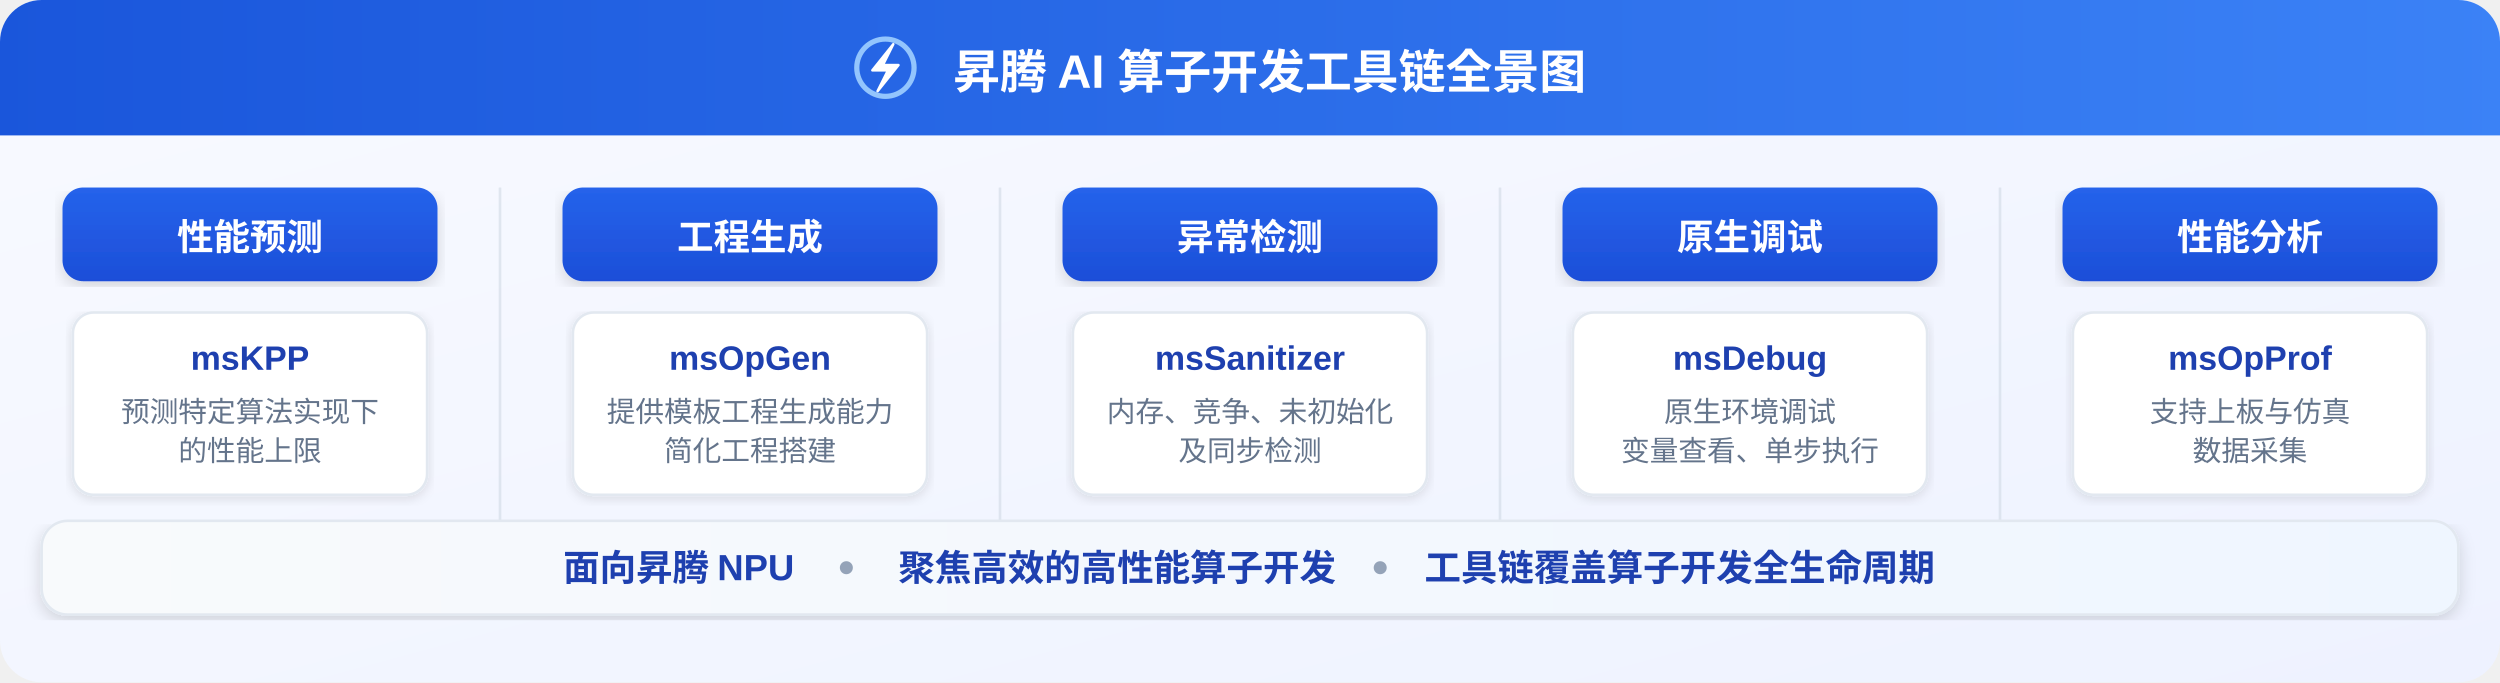
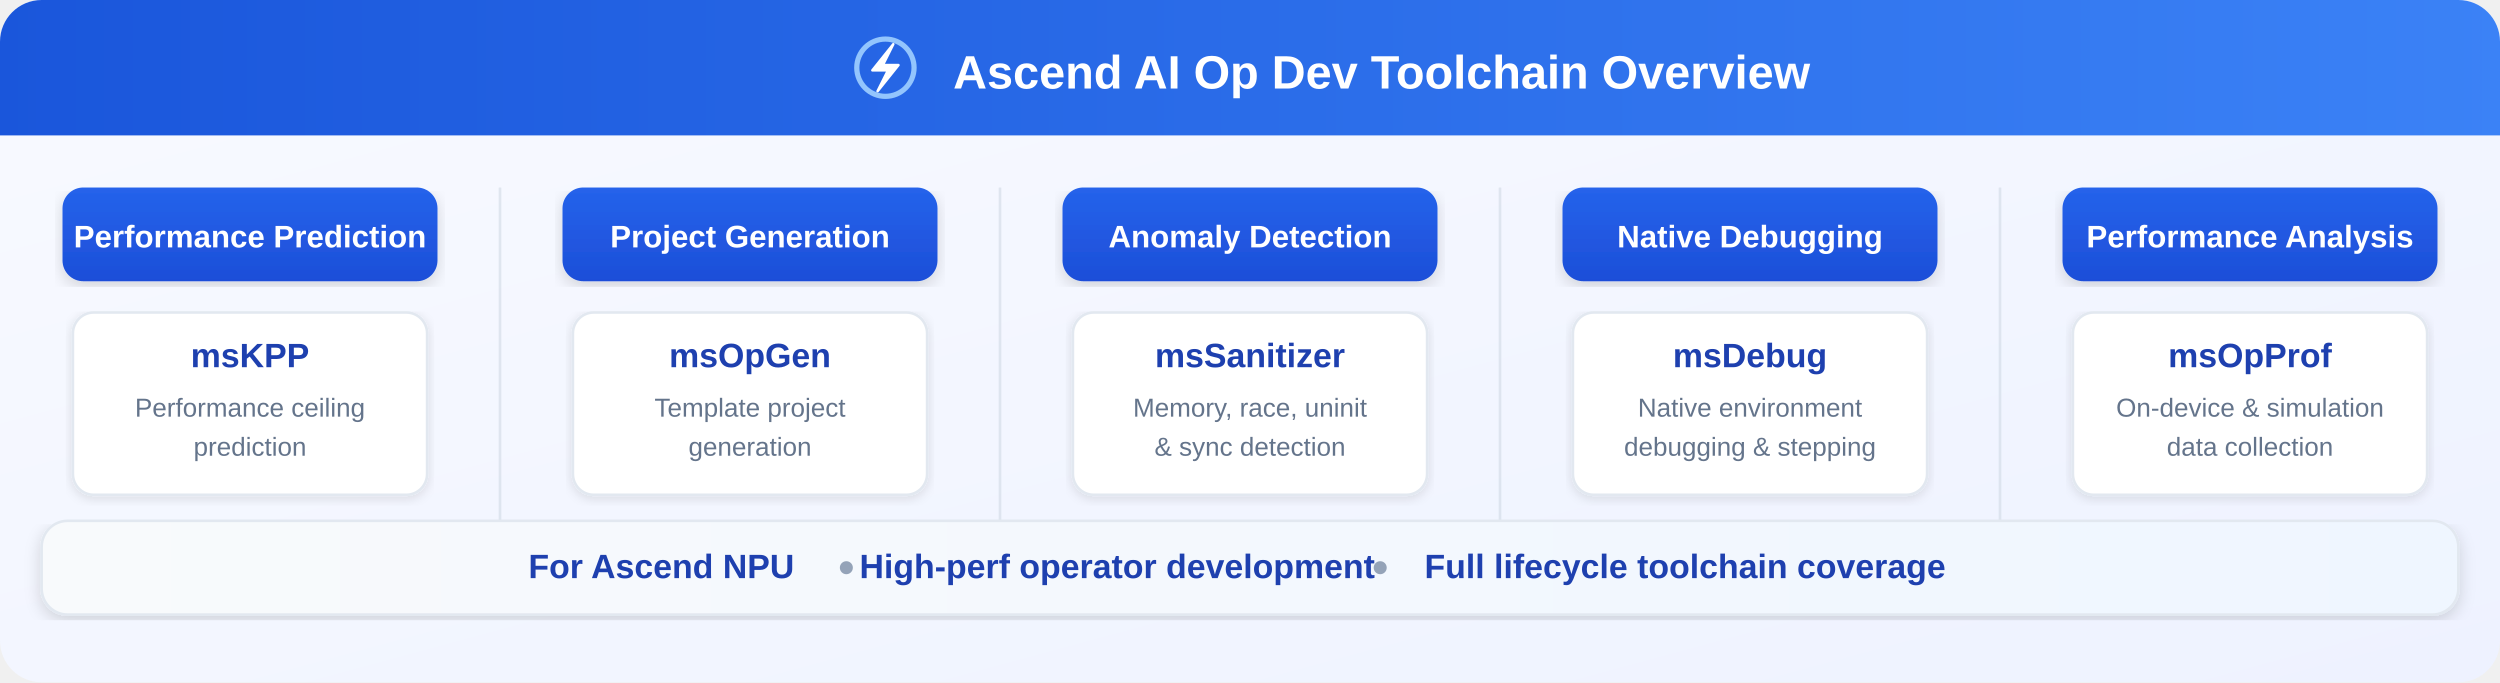
<svg xmlns="http://www.w3.org/2000/svg" viewBox="0 0 960 262" font-family="'Microsoft YaHei','PingFang SC','Helvetica Neue',Arial,sans-serif">
  <defs>
    <linearGradient id="bg" x1="0%" y1="0%" x2="100%" y2="100%">
      <stop offset="0%" style="stop-color:#f8faff;stop-opacity:1" />
      <stop offset="100%" style="stop-color:#eef2ff;stop-opacity:1" />
    </linearGradient>
    <linearGradient id="header" x1="0%" y1="0%" x2="100%" y2="0%">
      <stop offset="0%" style="stop-color:#1a56db" />
      <stop offset="100%" style="stop-color:#3b82f6" />
    </linearGradient>
    <linearGradient id="stage" x1="0%" y1="0%" x2="0%" y2="100%">
      <stop offset="0%" style="stop-color:#2563eb" />
      <stop offset="100%" style="stop-color:#1d4ed8" />
    </linearGradient>
    <linearGradient id="footerBg" x1="0%" y1="0%" x2="100%" y2="0%">
      <stop offset="0%" style="stop-color:#f8fafc" />
      <stop offset="100%" style="stop-color:#eff6ff" />
    </linearGradient>
    <filter id="shadow" x="-2%" y="-2%" width="104%" height="108%">
      <feDropShadow dx="0" dy="2" stdDeviation="3" flood-color="#000" flood-opacity="0.15" />
    </filter>
    <filter id="shadowSm" x="-2%" y="-2%" width="104%" height="108%">
      <feDropShadow dx="0" dy="1" stdDeviation="2" flood-color="#000" flood-opacity="0.12" />
    </filter>
    <clipPath id="round-corner">
      <rect width="960" height="262" rx="16" />
    </clipPath>
  </defs>
  <rect width="960" height="262" rx="16" fill="url(#bg)" />
  <rect x="0" y="0" width="960" height="52" fill="url(#header)" clip-path="url(#round-corner)" />
  <g transform="translate(340, 26)">
    <circle cx="0" cy="0" r="11" fill="none" stroke="#93c5fd" stroke-width="2" />
    <polygon points="3,-9 -5,1 1,1 -3,9 5,-1 -1,-1" fill="#ffffff" stroke="#ffffff" stroke-width="1" stroke-linejoin="round" />
  </g>
-   <text x="366" y="34" text-anchor="start" fill="white" font-size="18" font-weight="bold">昇腾 AI 算子开发工具链全景图</text>
+   <text x="366" y="34" text-anchor="start" fill="white" font-size="18" font-weight="bold">Ascend AI Op Dev Toolchain Overview</text>
  <line x1="192" y1="72" x2="192" y2="210" stroke="#cbd5e1" stroke-width="1" stroke-opacity="0.5" />
  <line x1="384" y1="72" x2="384" y2="210" stroke="#cbd5e1" stroke-width="1" stroke-opacity="0.5" />
  <line x1="576" y1="72" x2="576" y2="210" stroke="#cbd5e1" stroke-width="1" stroke-opacity="0.5" />
  <line x1="768" y1="72" x2="768" y2="210" stroke="#cbd5e1" stroke-width="1" stroke-opacity="0.5" />
  <rect x="24" y="72" width="144" height="36" rx="8" fill="url(#stage)" filter="url(#shadow)" />
-   <text x="96" y="96" text-anchor="middle" fill="white" font-size="14" font-weight="bold">性能预测</text>
+   <text x="96" y="95" text-anchor="middle" fill="white" font-size="12" font-weight="bold">Performance Prediction</text>
  <rect x="28" y="120" width="136" height="70" rx="8" fill="white" filter="url(#shadowSm)" stroke="#e2e8f0" stroke-width="1" />
-   <text x="96" y="142" text-anchor="middle" fill="#1e40af" font-size="13" font-weight="bold">msKPP</text>
-   <text x="96" y="162" text-anchor="middle" fill="#64748b" font-size="11">预测特定算法实现下</text>
-   <text x="96" y="177" text-anchor="middle" fill="#64748b" font-size="11">的性能上限</text>
+   <text x="96" y="141" text-anchor="middle" fill="#1e40af" font-size="13" font-weight="bold">msKPP</text>
+   <text x="96" y="160" text-anchor="middle" fill="#64748b" font-size="10">Performance ceiling</text>
+   <text x="96" y="175" text-anchor="middle" fill="#64748b" font-size="10">prediction</text>
  <rect x="216" y="72" width="144" height="36" rx="8" fill="url(#stage)" filter="url(#shadow)" />
-   <text x="288" y="96" text-anchor="middle" fill="white" font-size="14" font-weight="bold">工程生成</text>
+   <text x="288" y="95" text-anchor="middle" fill="white" font-size="12" font-weight="bold">Project Generation</text>
  <rect x="220" y="120" width="136" height="70" rx="8" fill="white" filter="url(#shadowSm)" stroke="#e2e8f0" stroke-width="1" />
-   <text x="288" y="142" text-anchor="middle" fill="#1e40af" font-size="13" font-weight="bold">msOpGen</text>
-   <text x="288" y="162" text-anchor="middle" fill="#64748b" font-size="11">提供模板工程生成能力</text>
-   <text x="288" y="177" text-anchor="middle" fill="#64748b" font-size="11">简化工程搭建</text>
+   <text x="288" y="141" text-anchor="middle" fill="#1e40af" font-size="13" font-weight="bold">msOpGen</text>
+   <text x="288" y="160" text-anchor="middle" fill="#64748b" font-size="10">Template project</text>
+   <text x="288" y="175" text-anchor="middle" fill="#64748b" font-size="10">generation</text>
  <rect x="408" y="72" width="144" height="36" rx="8" fill="url(#stage)" filter="url(#shadow)" />
-   <text x="480" y="96" text-anchor="middle" fill="white" font-size="14" font-weight="bold">异常检测</text>
+   <text x="480" y="95" text-anchor="middle" fill="white" font-size="12" font-weight="bold">Anomaly Detection</text>
  <rect x="412" y="120" width="136" height="70" rx="8" fill="white" filter="url(#shadowSm)" stroke="#e2e8f0" stroke-width="1" />
-   <text x="480" y="142" text-anchor="middle" fill="#1e40af" font-size="13" font-weight="bold">msSanitizer</text>
-   <text x="480" y="162" text-anchor="middle" fill="#64748b" font-size="11">内存、竞争、未初始化</text>
-   <text x="480" y="177" text-anchor="middle" fill="#64748b" font-size="11">及同步检测</text>
+   <text x="480" y="141" text-anchor="middle" fill="#1e40af" font-size="13" font-weight="bold">msSanitizer</text>
+   <text x="480" y="160" text-anchor="middle" fill="#64748b" font-size="10">Memory, race, uninit</text>
+   <text x="480" y="175" text-anchor="middle" fill="#64748b" font-size="10">&amp; sync detection</text>
  <rect x="600" y="72" width="144" height="36" rx="8" fill="url(#stage)" filter="url(#shadow)" />
-   <text x="672" y="96" text-anchor="middle" fill="white" font-size="14" font-weight="bold">原生调试</text>
+   <text x="672" y="95" text-anchor="middle" fill="white" font-size="12" font-weight="bold">Native Debugging</text>
  <rect x="604" y="120" width="136" height="70" rx="8" fill="white" filter="url(#shadowSm)" stroke="#e2e8f0" stroke-width="1" />
-   <text x="672" y="142" text-anchor="middle" fill="#1e40af" font-size="13" font-weight="bold">msDebug</text>
-   <text x="672" y="162" text-anchor="middle" fill="#64748b" font-size="11">原生环境调试</text>
-   <text x="672" y="177" text-anchor="middle" fill="#64748b" font-size="11">变量查看、单步执行</text>
+   <text x="672" y="141" text-anchor="middle" fill="#1e40af" font-size="13" font-weight="bold">msDebug</text>
+   <text x="672" y="160" text-anchor="middle" fill="#64748b" font-size="10">Native environment</text>
+   <text x="672" y="175" text-anchor="middle" fill="#64748b" font-size="10">debugging &amp; stepping</text>
  <rect x="792" y="72" width="144" height="36" rx="8" fill="url(#stage)" filter="url(#shadow)" />
-   <text x="864" y="96" text-anchor="middle" fill="white" font-size="14" font-weight="bold">性能分析</text>
+   <text x="864" y="95" text-anchor="middle" fill="white" font-size="12" font-weight="bold">Performance Analysis</text>
  <rect x="796" y="120" width="136" height="70" rx="8" fill="white" filter="url(#shadowSm)" stroke="#e2e8f0" stroke-width="1" />
-   <text x="864" y="142" text-anchor="middle" fill="#1e40af" font-size="13" font-weight="bold">msOpProf</text>
-   <text x="864" y="162" text-anchor="middle" fill="#64748b" font-size="11">支持上板与仿真</text>
-   <text x="864" y="177" text-anchor="middle" fill="#64748b" font-size="11">数据采集</text>
+   <text x="864" y="141" text-anchor="middle" fill="#1e40af" font-size="13" font-weight="bold">msOpProf</text>
+   <text x="864" y="160" text-anchor="middle" fill="#64748b" font-size="10">On-device &amp; simulation</text>
+   <text x="864" y="175" text-anchor="middle" fill="#64748b" font-size="10">data collection</text>
  <rect x="16" y="200" width="928" height="36" rx="10" fill="url(#footerBg)" filter="url(#shadow)" stroke="#e2e8f0" stroke-width="1" />
-   <text x="305" y="223" text-anchor="end" fill="#1e40af" font-size="14" font-weight="bold">面向昇腾 NPU</text>
+   <text x="305" y="222" text-anchor="end" fill="#1e40af" font-size="13" font-weight="bold">For Ascend NPU</text>
  <circle cx="325" cy="218" r="2.5" fill="#94a3b8" />
-   <text x="429" y="223" text-anchor="middle" fill="#1e40af" font-size="14" font-weight="bold">聚焦高效的高性能算子开发</text>
+   <text x="429" y="222" text-anchor="middle" fill="#1e40af" font-size="13" font-weight="bold">High-perf operator development</text>
  <circle cx="530" cy="218" r="2.5" fill="#94a3b8" />
-   <text x="547" y="223" text-anchor="start" fill="#1e40af" font-size="14" font-weight="bold">工具链覆盖算子开发全生命周期</text>
+   <text x="547" y="222" text-anchor="start" fill="#1e40af" font-size="13" font-weight="bold">Full lifecycle toolchain coverage</text>
</svg>
